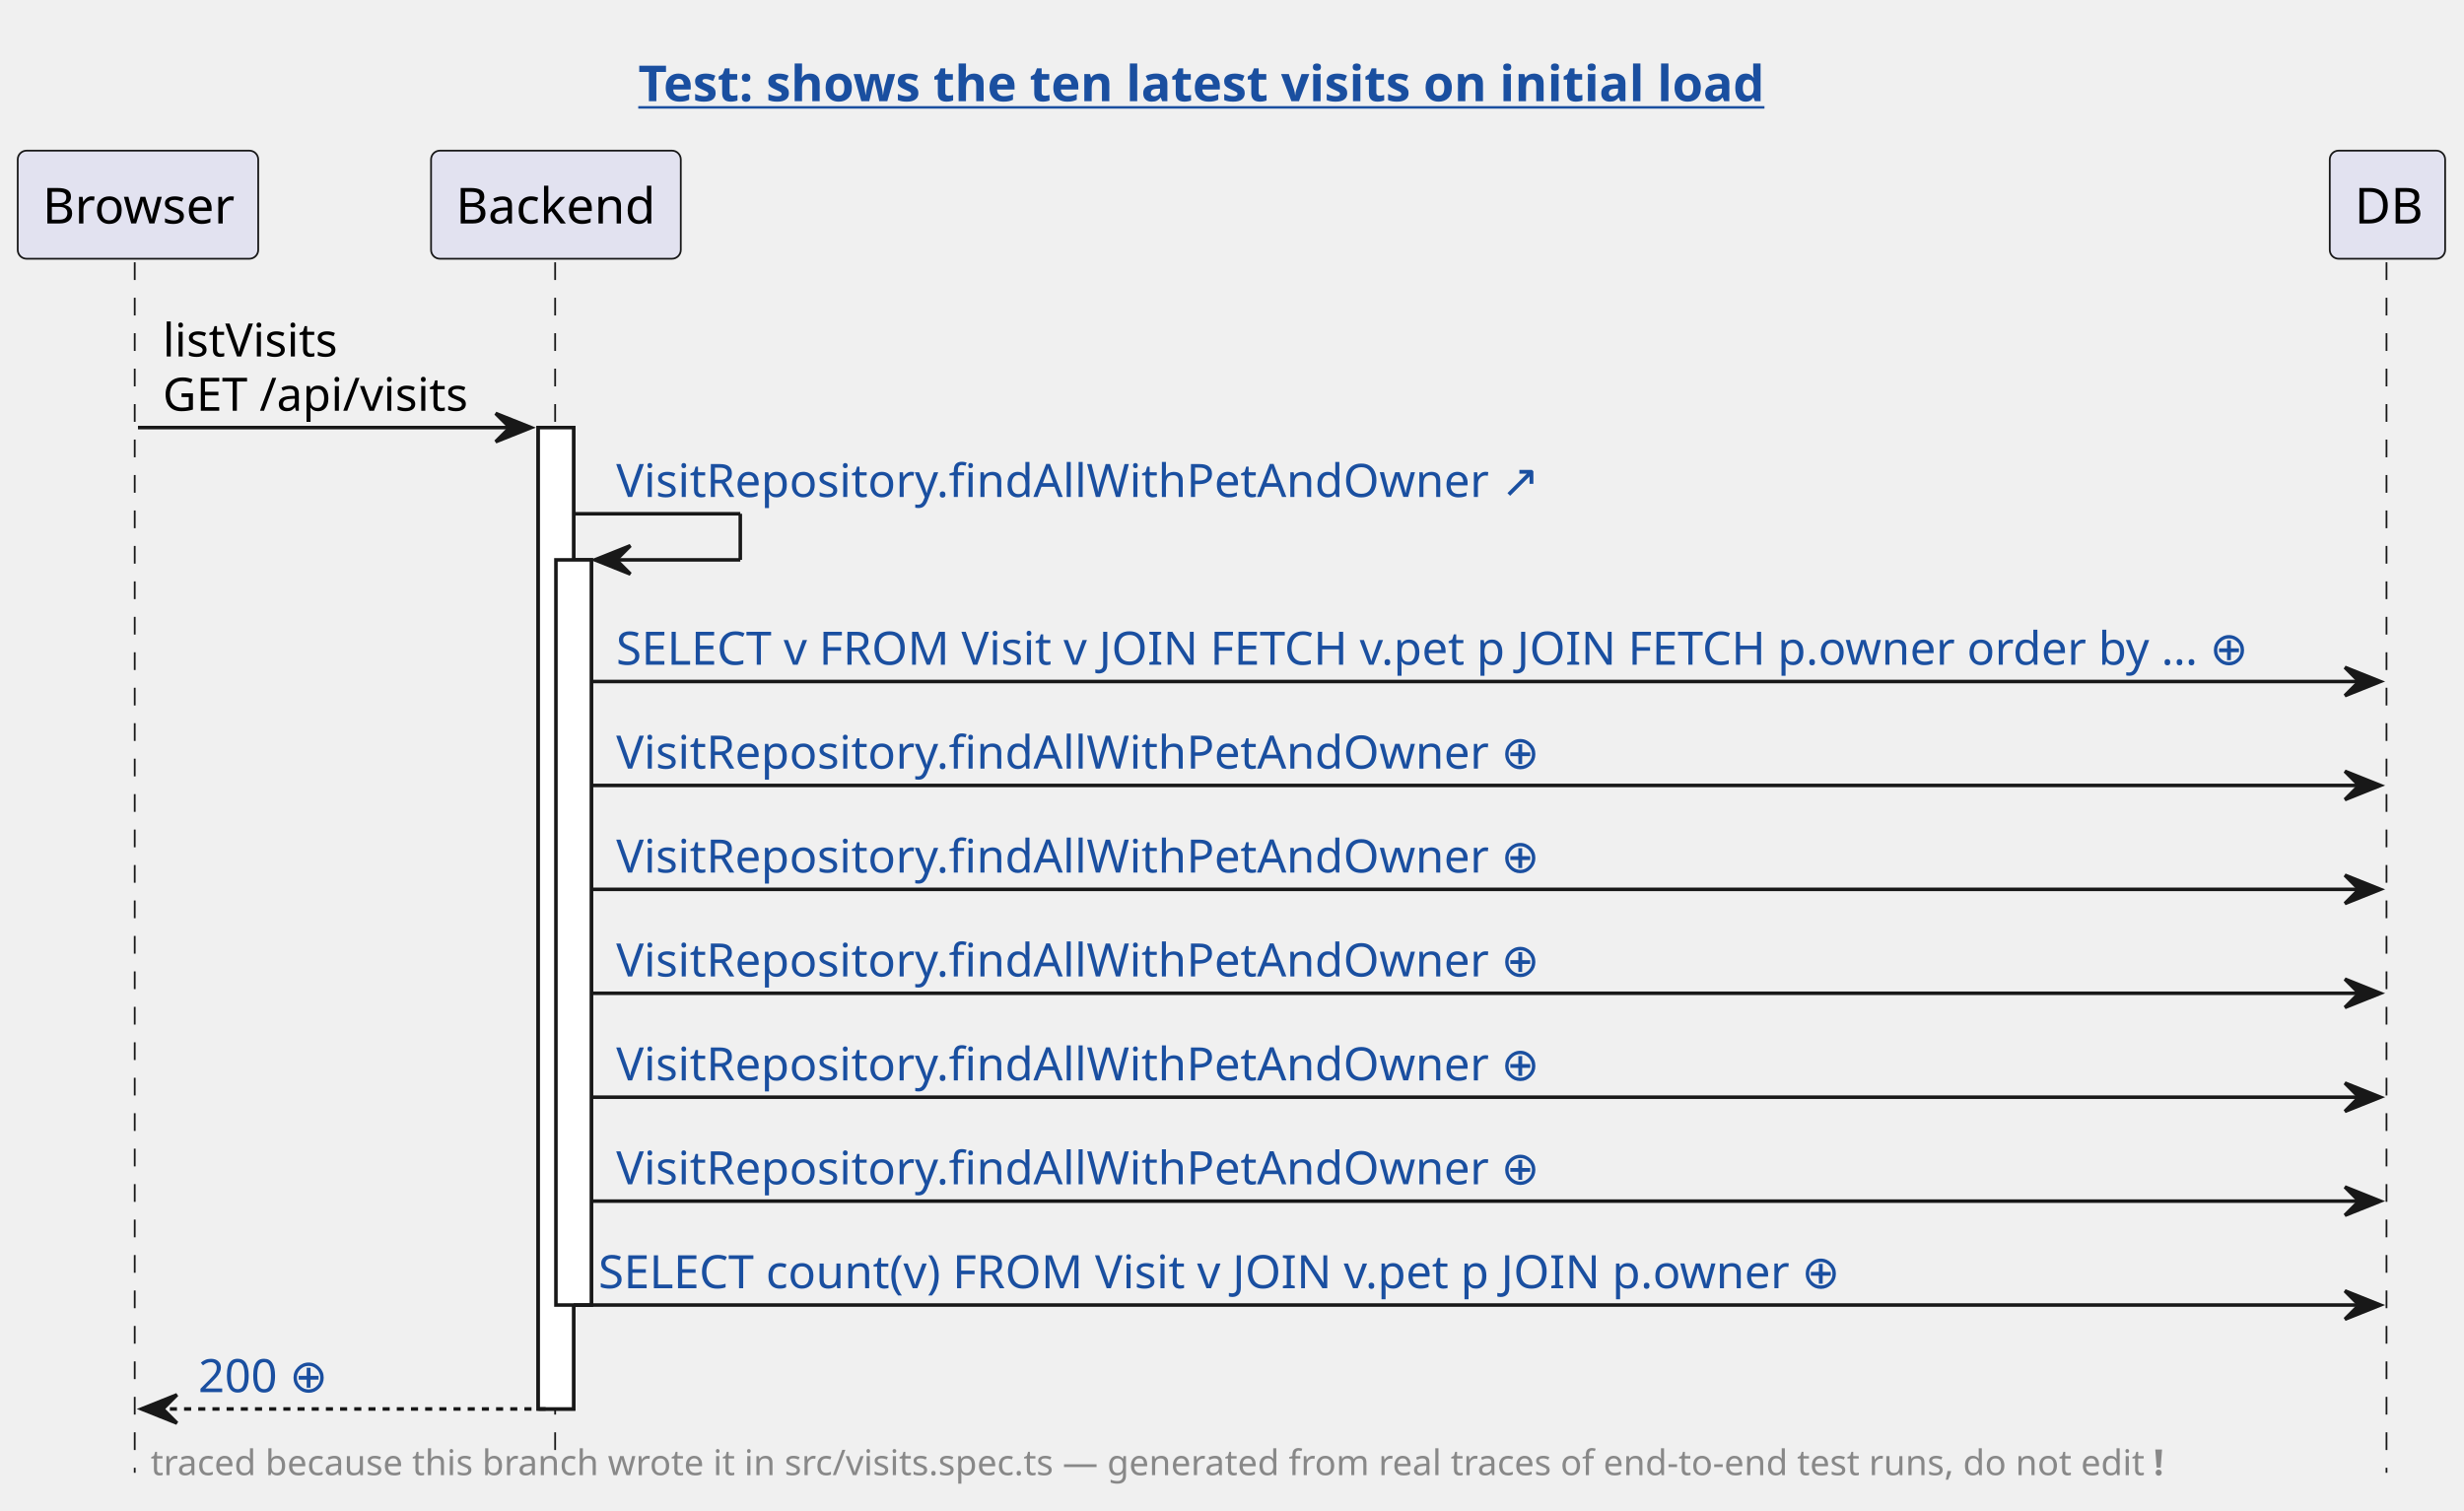
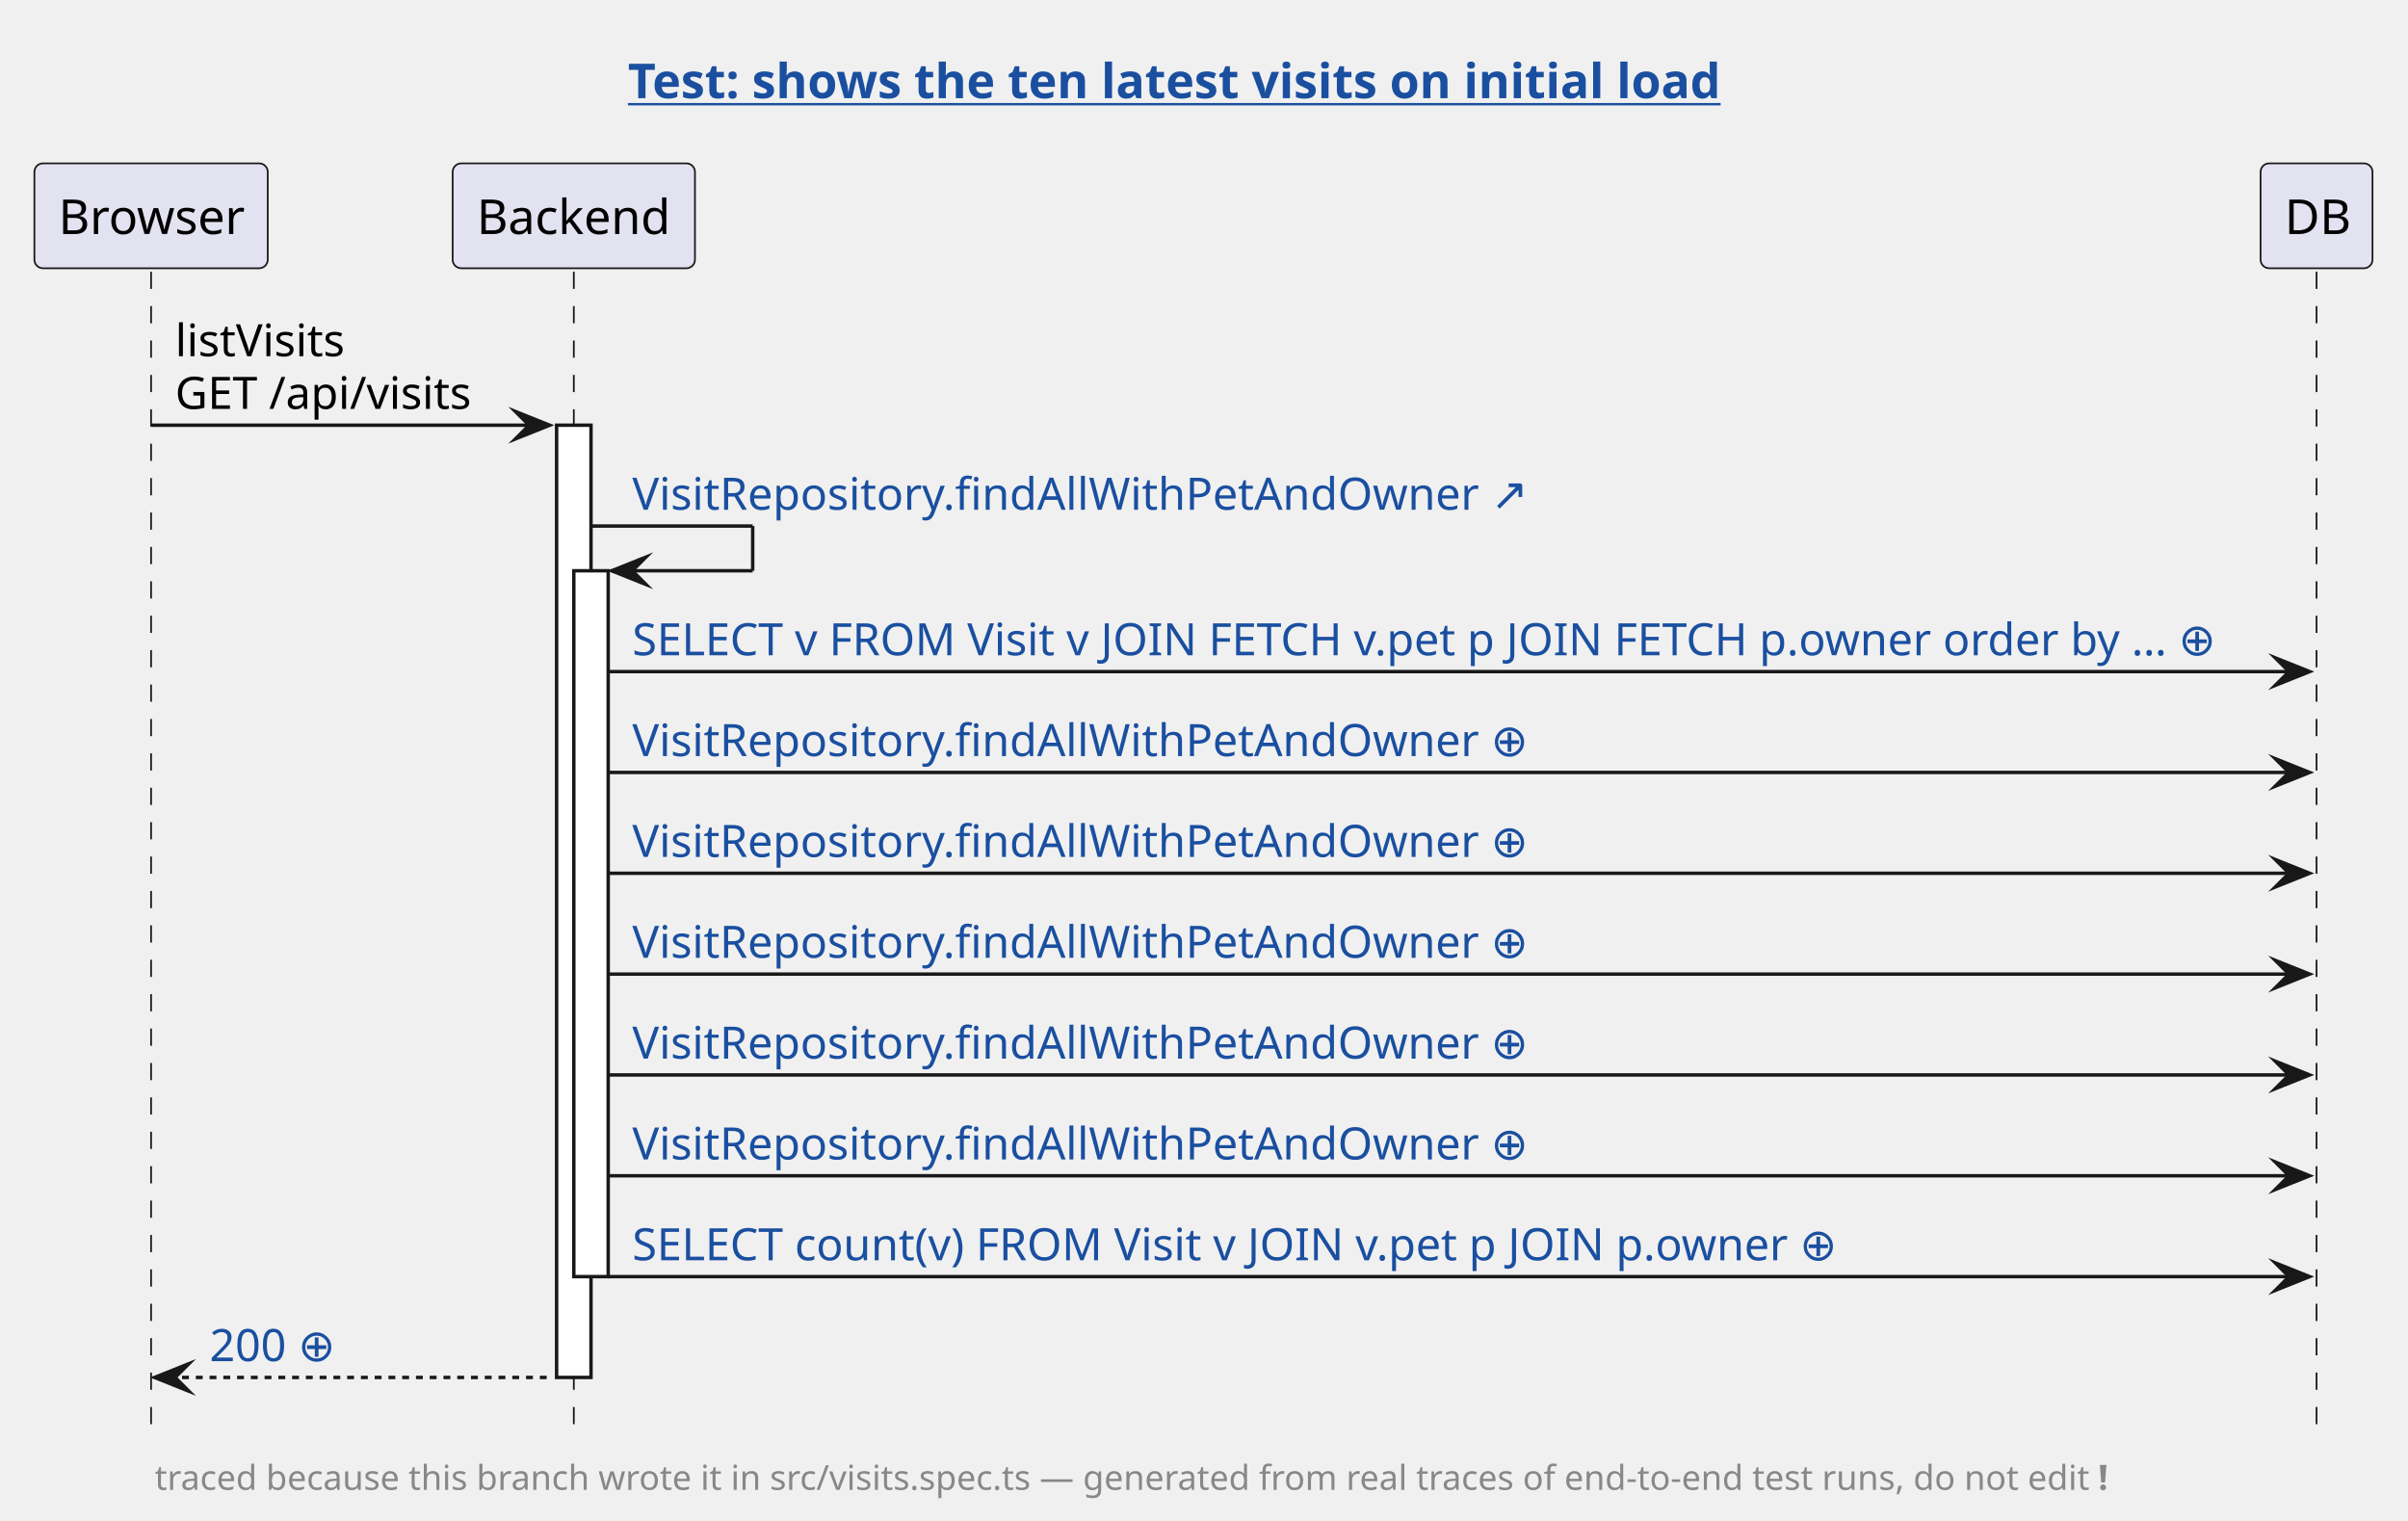
- <svg xmlns="http://www.w3.org/2000/svg" xmlns:xlink="http://www.w3.org/1999/xlink" contentStyleType="text/css" data-diagram-type="SEQUENCE" height="426px" preserveAspectRatio="none" style="width:695px;height:426px;background:#FFFFFF;" version="1.1" viewBox="0 0 695 426" width="695px" zoomAndPan="magnify">
+ <svg xmlns="http://www.w3.org/2000/svg" xmlns:xlink="http://www.w3.org/1999/xlink" version="1.1" data-diagram-type="SEQUENCE" style="width:700px;height:442px;background:#FFFFFF;" width="700px" height="442px" viewBox="0 0 700 442" zoomAndPan="magnify" preserveAspectRatio="none" contentStyleType="text/css">
  <defs />
-   <g>
-     <a href="src://petclinic-test/src/visits.spec.ts:37" target="_top" title="Click to open the test" xlink:actuate="onRequest" xlink:href="src://petclinic-test/src/visits.spec.ts:37" xlink:show="new" xlink:title="Click to open the test" xlink:type="simple">
-       <text fill="#1A4FA0" font-family="sans-serif" font-size="14" font-weight="bold" lengthAdjust="spacing" text-decoration="underline" textLength="333.628" x="180.026" y="28.535">Test: shows the ten latest visits on initial load</text>
-     </a>
-     <g>
-       <rect fill="#FFFFFF" height="276.795" style="stroke:#181818;stroke-width:1;" width="10" x="151.805" y="120.598" />
+   <g font-family="sans-serif" lengthAdjust="spacing">
+     <g class="title" data-source-line="5">
+       <a target="_top" href="src://petclinic-test/src/visits.spec.ts:37" xlink:href="src://petclinic-test/src/visits.spec.ts:37" xlink:type="simple" xlink:actuate="onRequest" xlink:show="new" title="Click to open the test" xlink:title="Click to open the test">
+         <text x="182.526" y="28.535" fill="#1A4FA0" font-size="14" textLength="333.628" font-weight="700" text-decoration="underline">Test: shows the ten latest visits on initial load</text>
+       </a>
+     </g>
+     <g class="participant-lifeline" data-qualified-name="Browser" data-entity-uid="part1" id="part1-lifeline" data-source-line="7">
+       <g>
+         <rect x="40.417" y="78.977" width="8" height="339.416" fill="#000" fill-opacity="0" />
+         <line x1="43.917" y1="78.977" x2="43.917" y2="418.393" style="stroke:#181818;stroke-width:0.5;stroke-dasharray:5,5;" />
+       </g>
+     </g>
+     <g class="participant-lifeline" data-qualified-name="Backend" data-entity-uid="part2" id="part2-lifeline" data-source-line="8">
+       <g>
+         <rect x="163.305" y="78.977" width="8" height="339.416" fill="#000" fill-opacity="0" />
+         <line x1="166.805" y1="78.977" x2="166.805" y2="418.393" style="stroke:#181818;stroke-width:0.5;stroke-dasharray:5,5;" />
+       </g>
    </g>
    <g>
-       <rect fill="#FFFFFF" height="210.174" style="stroke:#181818;stroke-width:1;" width="10" x="156.805" y="157.908" />
+       <rect x="161.805" y="123.598" width="10" height="276.795" fill="#FFF" style="stroke:#181818;stroke-width:1;" />
    </g>
-     <g class="participant-lifeline" data-entity-uid="part1" data-qualified-name="Browser" id="part1-lifeline">
+     <g>
+       <rect x="166.805" y="165.908" width="10" height="205.174" fill="#FFF" style="stroke:#181818;stroke-width:1;" />
+     </g>
+     <g class="participant-lifeline" data-qualified-name="DB" data-entity-uid="part3" id="part3-lifeline" data-source-line="9">
      <g>
-         <rect fill="#000000" fill-opacity="0" height="341.416" width="8" x="34.916" y="73.977" />
-         <line style="stroke:#181818;stroke-width:0.5;stroke-dasharray:5,5;" x1="38" x2="38" y1="73.977" y2="415.393" />
+         <rect x="669.911" y="78.977" width="8" height="339.416" fill="#000" fill-opacity="0" />
+         <line x1="673.411" y1="78.977" x2="673.411" y2="418.393" style="stroke:#181818;stroke-width:0.5;stroke-dasharray:5,5;" />
      </g>
    </g>
-     <g class="participant-lifeline" data-entity-uid="part2" data-qualified-name="Backend" id="part2-lifeline">
-       <g>
-         <rect fill="#000000" fill-opacity="0" height="341.416" width="8" x="152.805" y="73.977" />
-         <line style="stroke:#181818;stroke-width:0.5;stroke-dasharray:5,5;" x1="156.586" x2="156.586" y1="73.977" y2="415.393" />
-       </g>
+     <g class="participant participant-head" data-qualified-name="Browser" data-entity-uid="part1" id="part1-head" data-source-line="7">
+       <rect x="10" y="47.488" width="67.833" height="30.488" fill="#E2E2F0" style="stroke:#181818;stroke-width:0.5;" rx="2.5" ry="2.5" />
+       <text x="17" y="68.023" fill="#000" font-size="14" textLength="53.833">Browser</text>
    </g>
-     <g class="participant-lifeline" data-entity-uid="part3" data-qualified-name="DB" id="part3-lifeline">
-       <g>
-         <rect fill="#000000" fill-opacity="0" height="341.416" width="8" x="669.411" y="73.977" />
-         <line style="stroke:#181818;stroke-width:0.5;stroke-dasharray:5,5;" x1="673.141" x2="673.141" y1="73.977" y2="415.393" />
-       </g>
+     <g class="participant participant-head" data-qualified-name="Backend" data-entity-uid="part2" id="part2-head" data-source-line="8">
+       <rect x="131.586" y="47.488" width="70.438" height="30.488" fill="#E2E2F0" style="stroke:#181818;stroke-width:0.5;" rx="2.5" ry="2.5" />
+       <text x="138.586" y="68.023" fill="#000" font-size="14" textLength="56.438">Backend</text>
    </g>
-     <g class="participant participant-head" data-entity-uid="part1" data-qualified-name="Browser" id="part1-head">
-       <rect fill="#E2E2F0" height="30.488" rx="2.5" ry="2.5" style="stroke:#181818;stroke-width:0.5;" width="67.833" x="5" y="42.488" />
-       <text fill="#000000" font-family="sans-serif" font-size="14" lengthAdjust="spacing" textLength="53.833" x="12" y="63.023">Browser</text>
+     <g class="participant participant-head" data-qualified-name="DB" data-entity-uid="part3" id="part3-head" data-source-line="9">
+       <rect x="657.141" y="47.488" width="32.539" height="30.488" fill="#E2E2F0" style="stroke:#181818;stroke-width:0.5;" rx="2.5" ry="2.5" />
+       <text x="664.141" y="68.023" fill="#000" font-size="14" textLength="18.539">DB</text>
    </g>
-     <g class="participant participant-head" data-entity-uid="part2" data-qualified-name="Backend" id="part2-head">
-       <rect fill="#E2E2F0" height="30.488" rx="2.5" ry="2.5" style="stroke:#181818;stroke-width:0.5;" width="70.438" x="121.586" y="42.488" />
-       <text fill="#000000" font-family="sans-serif" font-size="14" lengthAdjust="spacing" textLength="56.438" x="128.586" y="63.023">Backend</text>
+     <g class="message" data-entity-1="part1" data-entity-2="part2" id="msg1" data-source-line="10">
+       <polygon points="149.805,119.598,159.805,123.598,149.805,127.598,153.805,123.598" fill="#181818" style="stroke:#181818;stroke-width:1;stroke-linejoin:miter;stroke-miterlimit:10;" />
+       <line x1="43.917" y1="123.598" x2="155.805" y2="123.598" style="stroke:#181818;stroke-width:1;" />
+       <text x="50.917" y="103.545" fill="#000" font-size="13" textLength="53.136">listVisits</text>
+       <text x="50.917" y="118.855" fill="#000" font-size="13" textLength="93.888">GET /api/visits</text>
    </g>
-     <g class="participant participant-head" data-entity-uid="part3" data-qualified-name="DB" id="part3-head">
-       <rect fill="#E2E2F0" height="30.488" rx="2.5" ry="2.5" style="stroke:#181818;stroke-width:0.5;" width="32.539" x="657.141" y="42.488" />
-       <text fill="#000000" font-family="sans-serif" font-size="14" lengthAdjust="spacing" textLength="18.539" x="664.141" y="63.023">DB</text>
-     </g>
-     <g>
-       <rect fill="#FFFFFF" height="276.795" style="stroke:#181818;stroke-width:1;" width="10" x="151.805" y="120.598" />
-     </g>
-     <g>
-       <rect fill="#FFFFFF" height="210.174" style="stroke:#181818;stroke-width:1;" width="10" x="156.805" y="157.908" />
-     </g>
-     <g class="message" data-entity-1="part1" data-entity-2="part2" id="msg1">
-       <polygon fill="#181818" points="139.805,116.598,149.805,120.598,139.805,124.598,143.805,120.598" style="stroke:#181818;stroke-width:1;" />
-       <line style="stroke:#181818;stroke-width:1;" x1="38.916" x2="145.805" y1="120.598" y2="120.598" />
-       <text fill="#000000" font-family="sans-serif" font-size="13" lengthAdjust="spacing" textLength="53.136" x="45.916" y="100.545">listVisits</text>
-       <text fill="#000000" font-family="sans-serif" font-size="13" lengthAdjust="spacing" textLength="93.888" x="45.916" y="115.856">GET /api/visits</text>
-     </g>
-     <g class="message" data-entity-1="part2" data-entity-2="part2" id="msg2">
-       <line style="stroke:#181818;stroke-width:1;" x1="161.805" x2="208.805" y1="144.908" y2="144.908" />
-       <line style="stroke:#181818;stroke-width:1;" x1="208.805" x2="208.805" y1="144.908" y2="157.908" />
-       <line style="stroke:#181818;stroke-width:1;" x1="167.805" x2="208.805" y1="157.908" y2="157.908" />
-       <polygon fill="#181818" points="177.805,153.908,167.805,157.908,177.805,161.908,173.805,157.908" style="stroke:#181818;stroke-width:1;" />
-       <a href="src://petclinic-backend/src/main/java/victor/training/petclinic/repository/VisitRepository.java:22" target="_top" title="Click to open VisitRepository.findAllWithPetAndOwner" xlink:actuate="onRequest" xlink:href="src://petclinic-backend/src/main/java/victor/training/petclinic/repository/VisitRepository.java:22" xlink:show="new" xlink:title="Click to open VisitRepository.findAllWithPetAndOwner" xlink:type="simple">
-         <text fill="#1A4FA0" font-family="sans-serif" font-size="13" lengthAdjust="spacing" textLength="270.042" x="173.805" y="140.166">VisitRepository.findAllWithPetAndOwner ↗</text>
+     <g class="message" data-entity-1="part2" data-entity-2="part2" id="msg2" data-source-line="12">
+       <line x1="171.805" y1="152.908" x2="218.805" y2="152.908" style="stroke:#181818;stroke-width:1;" />
+       <line x1="218.805" y1="152.908" x2="218.805" y2="165.908" style="stroke:#181818;stroke-width:1;" />
+       <line x1="177.805" y1="165.908" x2="218.805" y2="165.908" style="stroke:#181818;stroke-width:1;" />
+       <polygon points="187.805,161.908,177.805,165.908,187.805,169.908,183.805,165.908" fill="#181818" style="stroke:#181818;stroke-width:1;stroke-linejoin:miter;stroke-miterlimit:10;" />
+       <a target="_top" href="src://petclinic-backend/src/main/java/victor/training/petclinic/repository/VisitRepository.java:22" xlink:href="src://petclinic-backend/src/main/java/victor/training/petclinic/repository/VisitRepository.java:22" xlink:type="simple" xlink:actuate="onRequest" xlink:show="new" title="Click to open VisitRepository.findAllWithPetAndOwner" xlink:title="Click to open VisitRepository.findAllWithPetAndOwner">
+         <text x="183.805" y="148.166" fill="#1A4FA0" font-size="13" textLength="270.042">VisitRepository.findAllWithPetAndOwner ↗</text>
      </a>
    </g>
-     <g class="message" data-entity-1="part2" data-entity-2="part3" id="msg3">
-       <polygon fill="#181818" points="661.411,188.219,671.411,192.219,661.411,196.219,665.411,192.219" style="stroke:#181818;stroke-width:1;" />
-       <line style="stroke:#181818;stroke-width:1;" x1="166.805" x2="667.411" y1="192.219" y2="192.219" />
-       <a href="genseq://114roce" target="_top" title="Click for the statement behind this call" xlink:actuate="onRequest" xlink:href="genseq://114roce" xlink:show="new" xlink:title="Click for the statement behind this call" xlink:type="simple">
-         <text fill="#1A4FA0" font-family="sans-serif" font-size="13" lengthAdjust="spacing" textLength="482.606" x="173.805" y="187.477">SELECT v FROM Visit v JOIN FETCH v.pet p JOIN FETCH p.owner order by … ⊕</text>
+     <g class="message" data-entity-1="part2" data-entity-2="part3" id="msg3" data-source-line="14">
+       <polygon points="661.411,191.219,671.411,195.219,661.411,199.219,665.411,195.219" fill="#181818" style="stroke:#181818;stroke-width:1;stroke-linejoin:miter;stroke-miterlimit:10;" />
+       <line x1="176.805" y1="195.219" x2="667.411" y2="195.219" style="stroke:#181818;stroke-width:1;" />
+       <a target="_top" href="genseq://114roce" xlink:href="genseq://114roce" xlink:type="simple" xlink:actuate="onRequest" xlink:show="new" title="Click for the statement behind this call" xlink:title="Click for the statement behind this call">
+         <text x="183.805" y="190.477" fill="#1A4FA0" font-size="13" textLength="482.606">SELECT v FROM Visit v JOIN FETCH v.pet p JOIN FETCH p.owner order by … ⊕</text>
      </a>
    </g>
-     <g class="message" data-entity-1="part2" data-entity-2="part3" id="msg4">
-       <polygon fill="#181818" points="661.411,217.529,671.411,221.529,661.411,225.529,665.411,221.529" style="stroke:#181818;stroke-width:1;" />
-       <line style="stroke:#181818;stroke-width:1;" x1="166.805" x2="667.411" y1="221.529" y2="221.529" />
-       <a href="genseq://070fg5f" target="_top" title="Click for the statement behind this call" xlink:actuate="onRequest" xlink:href="genseq://070fg5f" xlink:show="new" xlink:title="Click for the statement behind this call" xlink:type="simple">
-         <text fill="#1A4FA0" font-family="sans-serif" font-size="13" lengthAdjust="spacing" textLength="266.449" x="173.805" y="216.787">VisitRepository.findAllWithPetAndOwner ⊕</text>
+     <g class="message" data-entity-1="part2" data-entity-2="part3" id="msg4" data-source-line="15">
+       <polygon points="661.411,220.529,671.411,224.529,661.411,228.529,665.411,224.529" fill="#181818" style="stroke:#181818;stroke-width:1;stroke-linejoin:miter;stroke-miterlimit:10;" />
+       <line x1="176.805" y1="224.529" x2="667.411" y2="224.529" style="stroke:#181818;stroke-width:1;" />
+       <a target="_top" href="genseq://070fg5f" xlink:href="genseq://070fg5f" xlink:type="simple" xlink:actuate="onRequest" xlink:show="new" title="Click for the statement behind this call" xlink:title="Click for the statement behind this call">
+         <text x="183.805" y="219.787" fill="#1A4FA0" font-size="13" textLength="266.449">VisitRepository.findAllWithPetAndOwner ⊕</text>
      </a>
    </g>
-     <g class="message" data-entity-1="part2" data-entity-2="part3" id="msg5">
-       <polygon fill="#181818" points="661.411,246.84,671.411,250.84,661.411,254.84,665.411,250.84" style="stroke:#181818;stroke-width:1;" />
-       <line style="stroke:#181818;stroke-width:1;" x1="166.805" x2="667.411" y1="250.84" y2="250.84" />
-       <a href="genseq://0xm9qzg" target="_top" title="Click for the statement behind this call" xlink:actuate="onRequest" xlink:href="genseq://0xm9qzg" xlink:show="new" xlink:title="Click for the statement behind this call" xlink:type="simple">
-         <text fill="#1A4FA0" font-family="sans-serif" font-size="13" lengthAdjust="spacing" textLength="266.449" x="173.805" y="246.098">VisitRepository.findAllWithPetAndOwner ⊕</text>
+     <g class="message" data-entity-1="part2" data-entity-2="part3" id="msg5" data-source-line="16">
+       <polygon points="661.411,249.84,671.411,253.84,661.411,257.84,665.411,253.84" fill="#181818" style="stroke:#181818;stroke-width:1;stroke-linejoin:miter;stroke-miterlimit:10;" />
+       <line x1="176.805" y1="253.84" x2="667.411" y2="253.84" style="stroke:#181818;stroke-width:1;" />
+       <a target="_top" href="genseq://0xm9qzg" xlink:href="genseq://0xm9qzg" xlink:type="simple" xlink:actuate="onRequest" xlink:show="new" title="Click for the statement behind this call" xlink:title="Click for the statement behind this call">
+         <text x="183.805" y="249.098" fill="#1A4FA0" font-size="13" textLength="266.449">VisitRepository.findAllWithPetAndOwner ⊕</text>
      </a>
    </g>
-     <g class="message" data-entity-1="part2" data-entity-2="part3" id="msg6">
-       <polygon fill="#181818" points="661.411,276.15,671.411,280.15,661.411,284.15,665.411,280.15" style="stroke:#181818;stroke-width:1;" />
-       <line style="stroke:#181818;stroke-width:1;" x1="166.805" x2="667.411" y1="280.15" y2="280.15" />
-       <a href="genseq://1heb9yw" target="_top" title="Click for the statement behind this call" xlink:actuate="onRequest" xlink:href="genseq://1heb9yw" xlink:show="new" xlink:title="Click for the statement behind this call" xlink:type="simple">
-         <text fill="#1A4FA0" font-family="sans-serif" font-size="13" lengthAdjust="spacing" textLength="266.449" x="173.805" y="275.408">VisitRepository.findAllWithPetAndOwner ⊕</text>
+     <g class="message" data-entity-1="part2" data-entity-2="part3" id="msg6" data-source-line="17">
+       <polygon points="661.411,279.15,671.411,283.15,661.411,287.15,665.411,283.15" fill="#181818" style="stroke:#181818;stroke-width:1;stroke-linejoin:miter;stroke-miterlimit:10;" />
+       <line x1="176.805" y1="283.15" x2="667.411" y2="283.15" style="stroke:#181818;stroke-width:1;" />
+       <a target="_top" href="genseq://1heb9yw" xlink:href="genseq://1heb9yw" xlink:type="simple" xlink:actuate="onRequest" xlink:show="new" title="Click for the statement behind this call" xlink:title="Click for the statement behind this call">
+         <text x="183.805" y="278.408" fill="#1A4FA0" font-size="13" textLength="266.449">VisitRepository.findAllWithPetAndOwner ⊕</text>
      </a>
    </g>
-     <g class="message" data-entity-1="part2" data-entity-2="part3" id="msg7">
-       <polygon fill="#181818" points="661.411,305.461,671.411,309.461,661.411,313.461,665.411,309.461" style="stroke:#181818;stroke-width:1;" />
-       <line style="stroke:#181818;stroke-width:1;" x1="166.805" x2="667.411" y1="309.461" y2="309.461" />
-       <a href="genseq://094wceq" target="_top" title="Click for the statement behind this call" xlink:actuate="onRequest" xlink:href="genseq://094wceq" xlink:show="new" xlink:title="Click for the statement behind this call" xlink:type="simple">
-         <text fill="#1A4FA0" font-family="sans-serif" font-size="13" lengthAdjust="spacing" textLength="266.449" x="173.805" y="304.719">VisitRepository.findAllWithPetAndOwner ⊕</text>
+     <g class="message" data-entity-1="part2" data-entity-2="part3" id="msg7" data-source-line="18">
+       <polygon points="661.411,308.461,671.411,312.461,661.411,316.461,665.411,312.461" fill="#181818" style="stroke:#181818;stroke-width:1;stroke-linejoin:miter;stroke-miterlimit:10;" />
+       <line x1="176.805" y1="312.461" x2="667.411" y2="312.461" style="stroke:#181818;stroke-width:1;" />
+       <a target="_top" href="genseq://094wceq" xlink:href="genseq://094wceq" xlink:type="simple" xlink:actuate="onRequest" xlink:show="new" title="Click for the statement behind this call" xlink:title="Click for the statement behind this call">
+         <text x="183.805" y="307.719" fill="#1A4FA0" font-size="13" textLength="266.449">VisitRepository.findAllWithPetAndOwner ⊕</text>
      </a>
    </g>
-     <g class="message" data-entity-1="part2" data-entity-2="part3" id="msg8">
-       <polygon fill="#181818" points="661.411,334.772,671.411,338.772,661.411,342.772,665.411,338.772" style="stroke:#181818;stroke-width:1;" />
-       <line style="stroke:#181818;stroke-width:1;" x1="166.805" x2="667.411" y1="338.772" y2="338.772" />
-       <a href="genseq://0cvbten" target="_top" title="Click for the statement behind this call" xlink:actuate="onRequest" xlink:href="genseq://0cvbten" xlink:show="new" xlink:title="Click for the statement behind this call" xlink:type="simple">
-         <text fill="#1A4FA0" font-family="sans-serif" font-size="13" lengthAdjust="spacing" textLength="266.449" x="173.805" y="334.029">VisitRepository.findAllWithPetAndOwner ⊕</text>
+     <g class="message" data-entity-1="part2" data-entity-2="part3" id="msg8" data-source-line="19">
+       <polygon points="661.411,337.771,671.411,341.771,661.411,345.771,665.411,341.771" fill="#181818" style="stroke:#181818;stroke-width:1;stroke-linejoin:miter;stroke-miterlimit:10;" />
+       <line x1="176.805" y1="341.771" x2="667.411" y2="341.771" style="stroke:#181818;stroke-width:1;" />
+       <a target="_top" href="genseq://0cvbten" xlink:href="genseq://0cvbten" xlink:type="simple" xlink:actuate="onRequest" xlink:show="new" title="Click for the statement behind this call" xlink:title="Click for the statement behind this call">
+         <text x="183.805" y="337.029" fill="#1A4FA0" font-size="13" textLength="266.449">VisitRepository.findAllWithPetAndOwner ⊕</text>
      </a>
    </g>
-     <g class="message" data-entity-1="part2" data-entity-2="part3" id="msg9">
-       <polygon fill="#181818" points="661.411,364.082,671.411,368.082,661.411,372.082,665.411,368.082" style="stroke:#181818;stroke-width:1;" />
-       <line style="stroke:#181818;stroke-width:1;" x1="161.805" x2="667.411" y1="368.082" y2="368.082" />
-       <a href="genseq://0gohwr7" target="_top" title="Click for the statement behind this call" xlink:actuate="onRequest" xlink:href="genseq://0gohwr7" xlink:show="new" xlink:title="Click for the statement behind this call" xlink:type="simple">
-         <text fill="#1A4FA0" font-family="sans-serif" font-size="13" lengthAdjust="spacing" textLength="362.546" x="168.805" y="363.34">SELECT count(v) FROM Visit v JOIN v.pet p JOIN p.owner ⊕</text>
+     <g class="message" data-entity-1="part2" data-entity-2="part3" id="msg9" data-source-line="20">
+       <polygon points="661.411,367.082,671.411,371.082,661.411,375.082,665.411,371.082" fill="#181818" style="stroke:#181818;stroke-width:1;stroke-linejoin:miter;stroke-miterlimit:10;" />
+       <line x1="176.805" y1="371.082" x2="667.411" y2="371.082" style="stroke:#181818;stroke-width:1;" />
+       <a target="_top" href="genseq://0gohwr7" xlink:href="genseq://0gohwr7" xlink:type="simple" xlink:actuate="onRequest" xlink:show="new" title="Click for the statement behind this call" xlink:title="Click for the statement behind this call">
+         <text x="183.805" y="366.34" fill="#1A4FA0" font-size="13" textLength="362.546">SELECT count(v) FROM Visit v JOIN v.pet p JOIN p.owner ⊕</text>
      </a>
    </g>
-     <g class="message" data-entity-1="part2" data-entity-2="part1" id="msg10">
-       <polygon fill="#181818" points="49.916,393.393,39.916,397.393,49.916,401.393,45.916,397.393" style="stroke:#181818;stroke-width:1;" />
-       <line style="stroke:#181818;stroke-width:1;stroke-dasharray:2,2;" x1="43.916" x2="155.805" y1="397.393" y2="397.393" />
-       <a href="genseq://1gl89nl" target="_top" title="Click for this call’s JSON body" xlink:actuate="onRequest" xlink:href="genseq://1gl89nl" xlink:show="new" xlink:title="Click for this call’s JSON body" xlink:type="simple">
-         <text fill="#1A4FA0" font-family="sans-serif" font-size="13" lengthAdjust="spacing" textLength="38.181" x="55.916" y="392.65">200 ⊕</text>
+     <g class="message" data-entity-1="part2" data-entity-2="part1" id="msg10" data-source-line="22">
+       <polygon points="54.917,396.393,44.917,400.393,54.917,404.393,50.917,400.393" fill="#181818" style="stroke:#181818;stroke-width:1;stroke-linejoin:miter;stroke-miterlimit:10;" />
+       <line x1="48.917" y1="400.393" x2="160.805" y2="400.393" style="stroke:#181818;stroke-width:1;stroke-dasharray:2,2;" />
+       <a target="_top" href="genseq://1gl89nl" xlink:href="genseq://1gl89nl" xlink:type="simple" xlink:actuate="onRequest" xlink:show="new" title="Click for this call’s JSON body" xlink:title="Click for this call’s JSON body">
+         <text x="60.917" y="395.65" fill="#1A4FA0" font-size="13" textLength="38.181">200 ⊕</text>
      </a>
    </g>
-     <text fill="#888888" font-family="sans-serif" font-size="10" lengthAdjust="spacing" textLength="608.688" x="42.496" y="416.06">traced because this branch wrote it in src/visits.spec.ts — generated from real traces of end-to-end test runs, do not edit ❗</text>
+     <g class="footer" data-source-line="6">
+       <text x="44.996" y="433.061" fill="#888" font-size="10" textLength="608.688">traced because this branch wrote it in src/visits.spec.ts — generated from real traces of end-to-end test runs, do not edit ❗</text>
+     </g>
  </g>
</svg>
